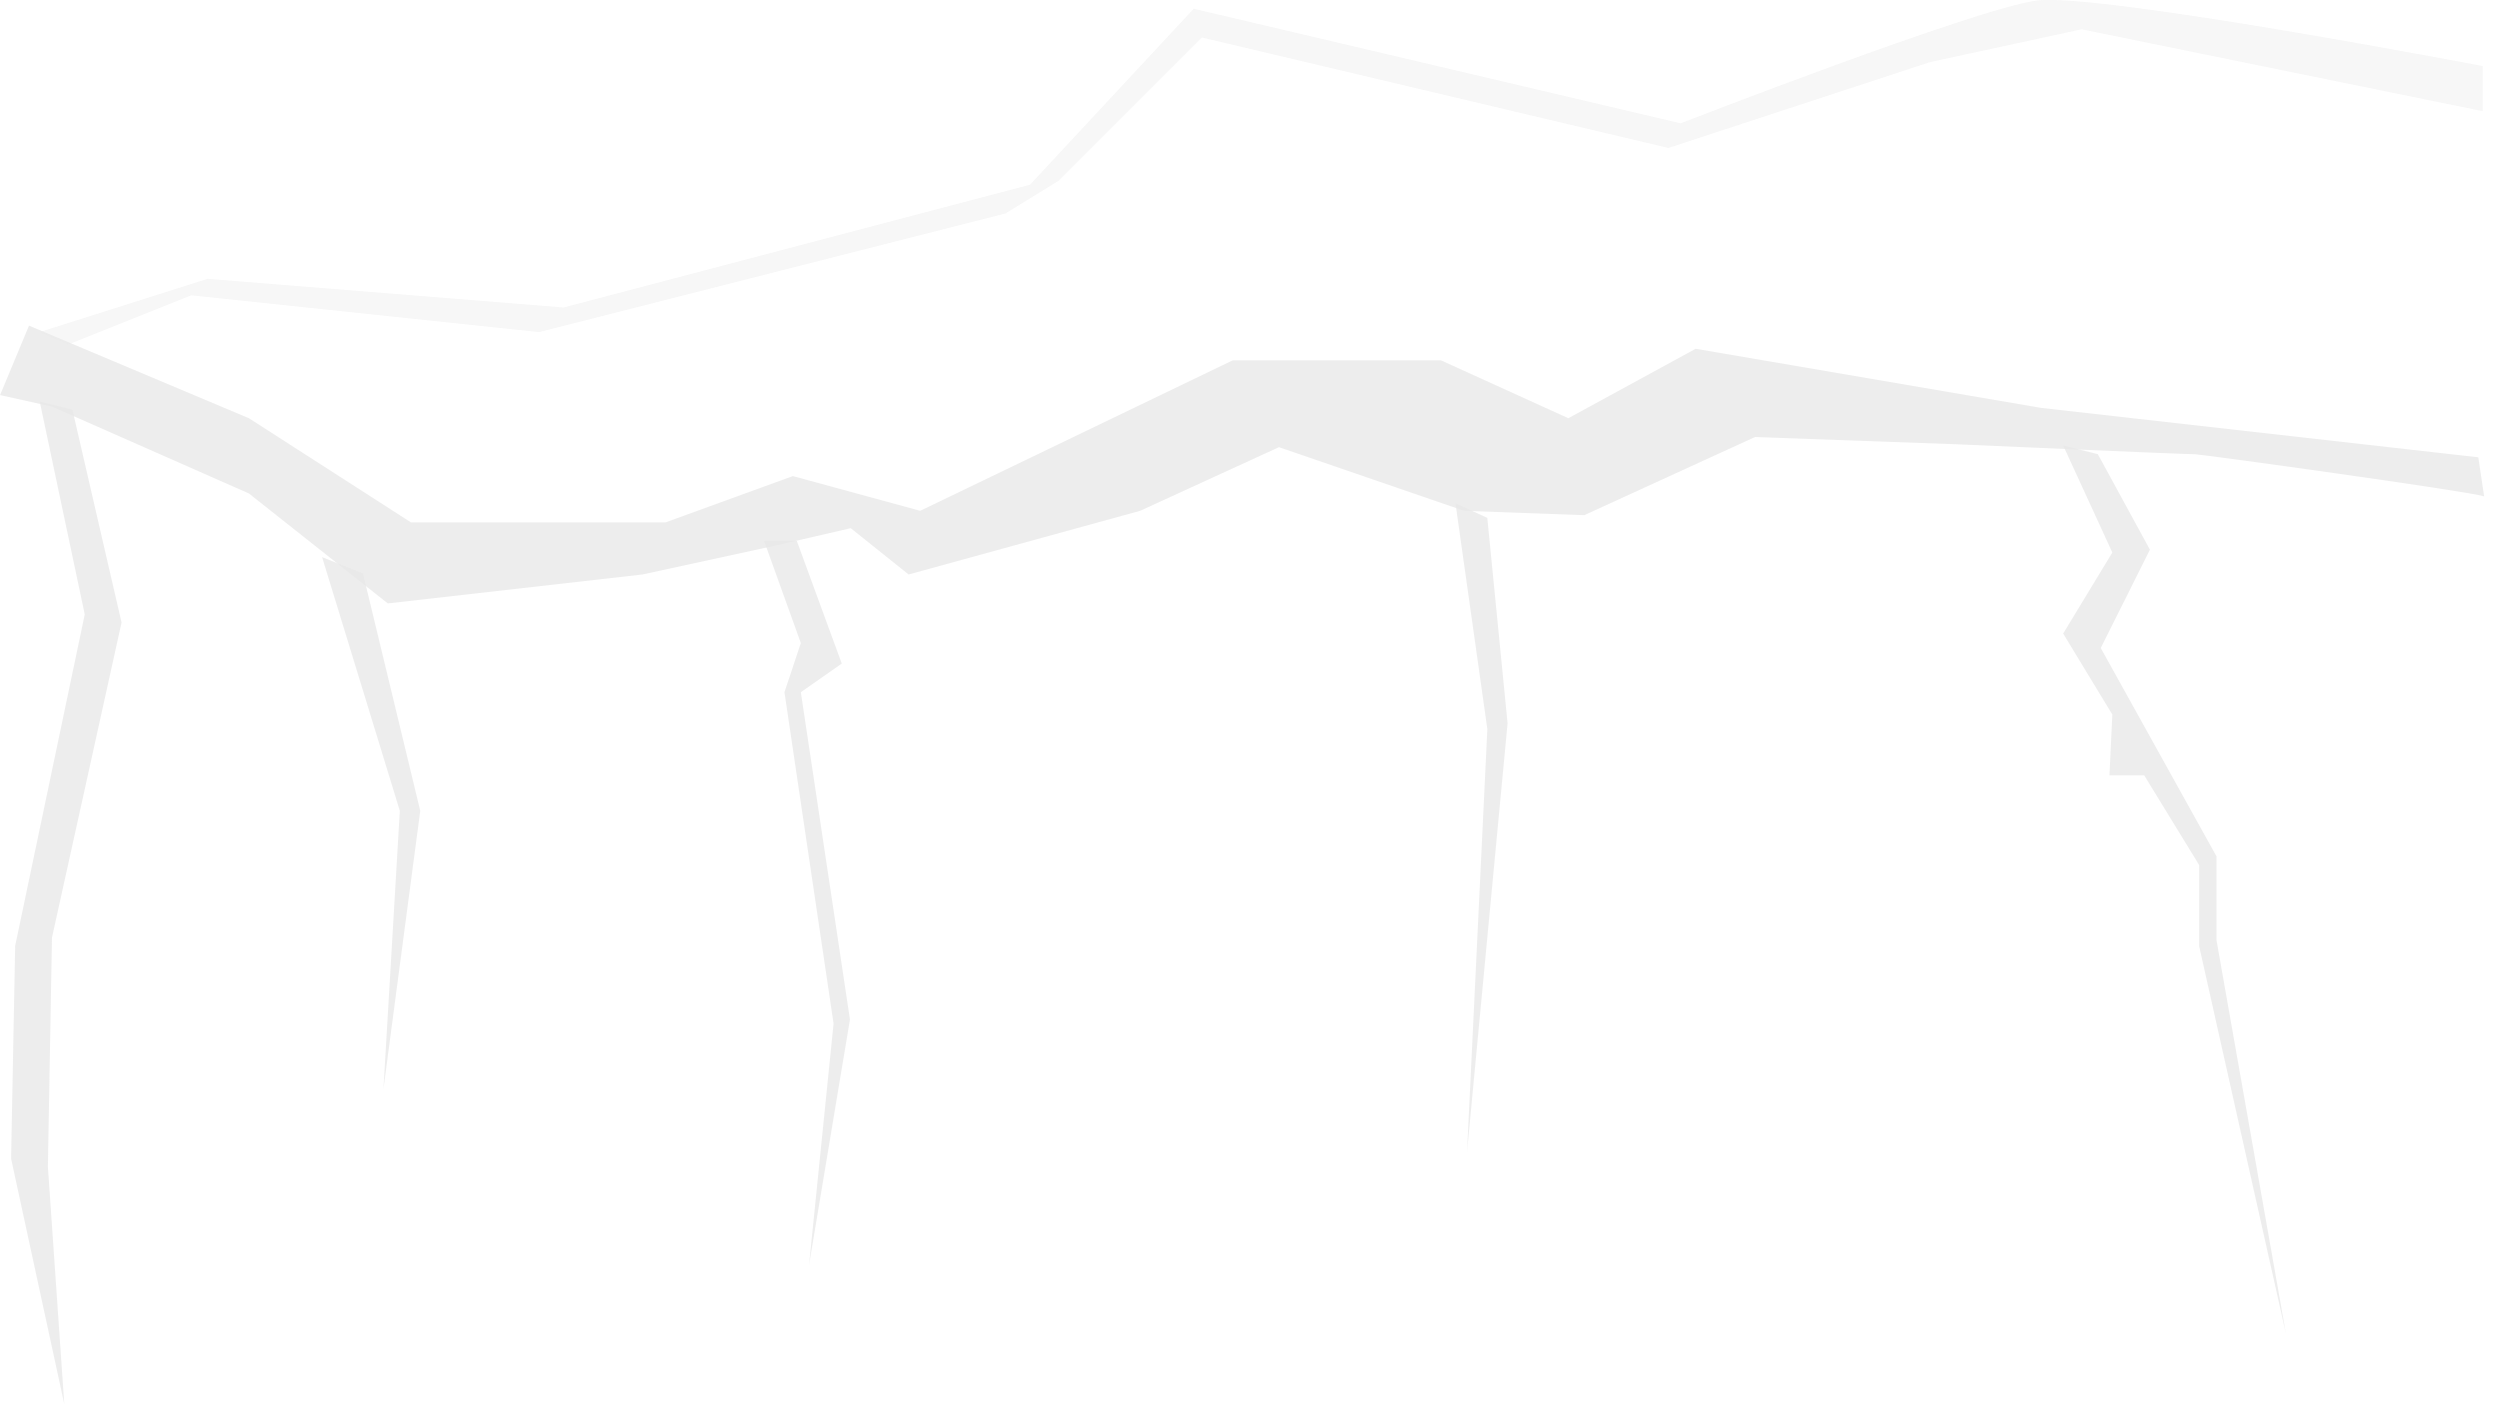
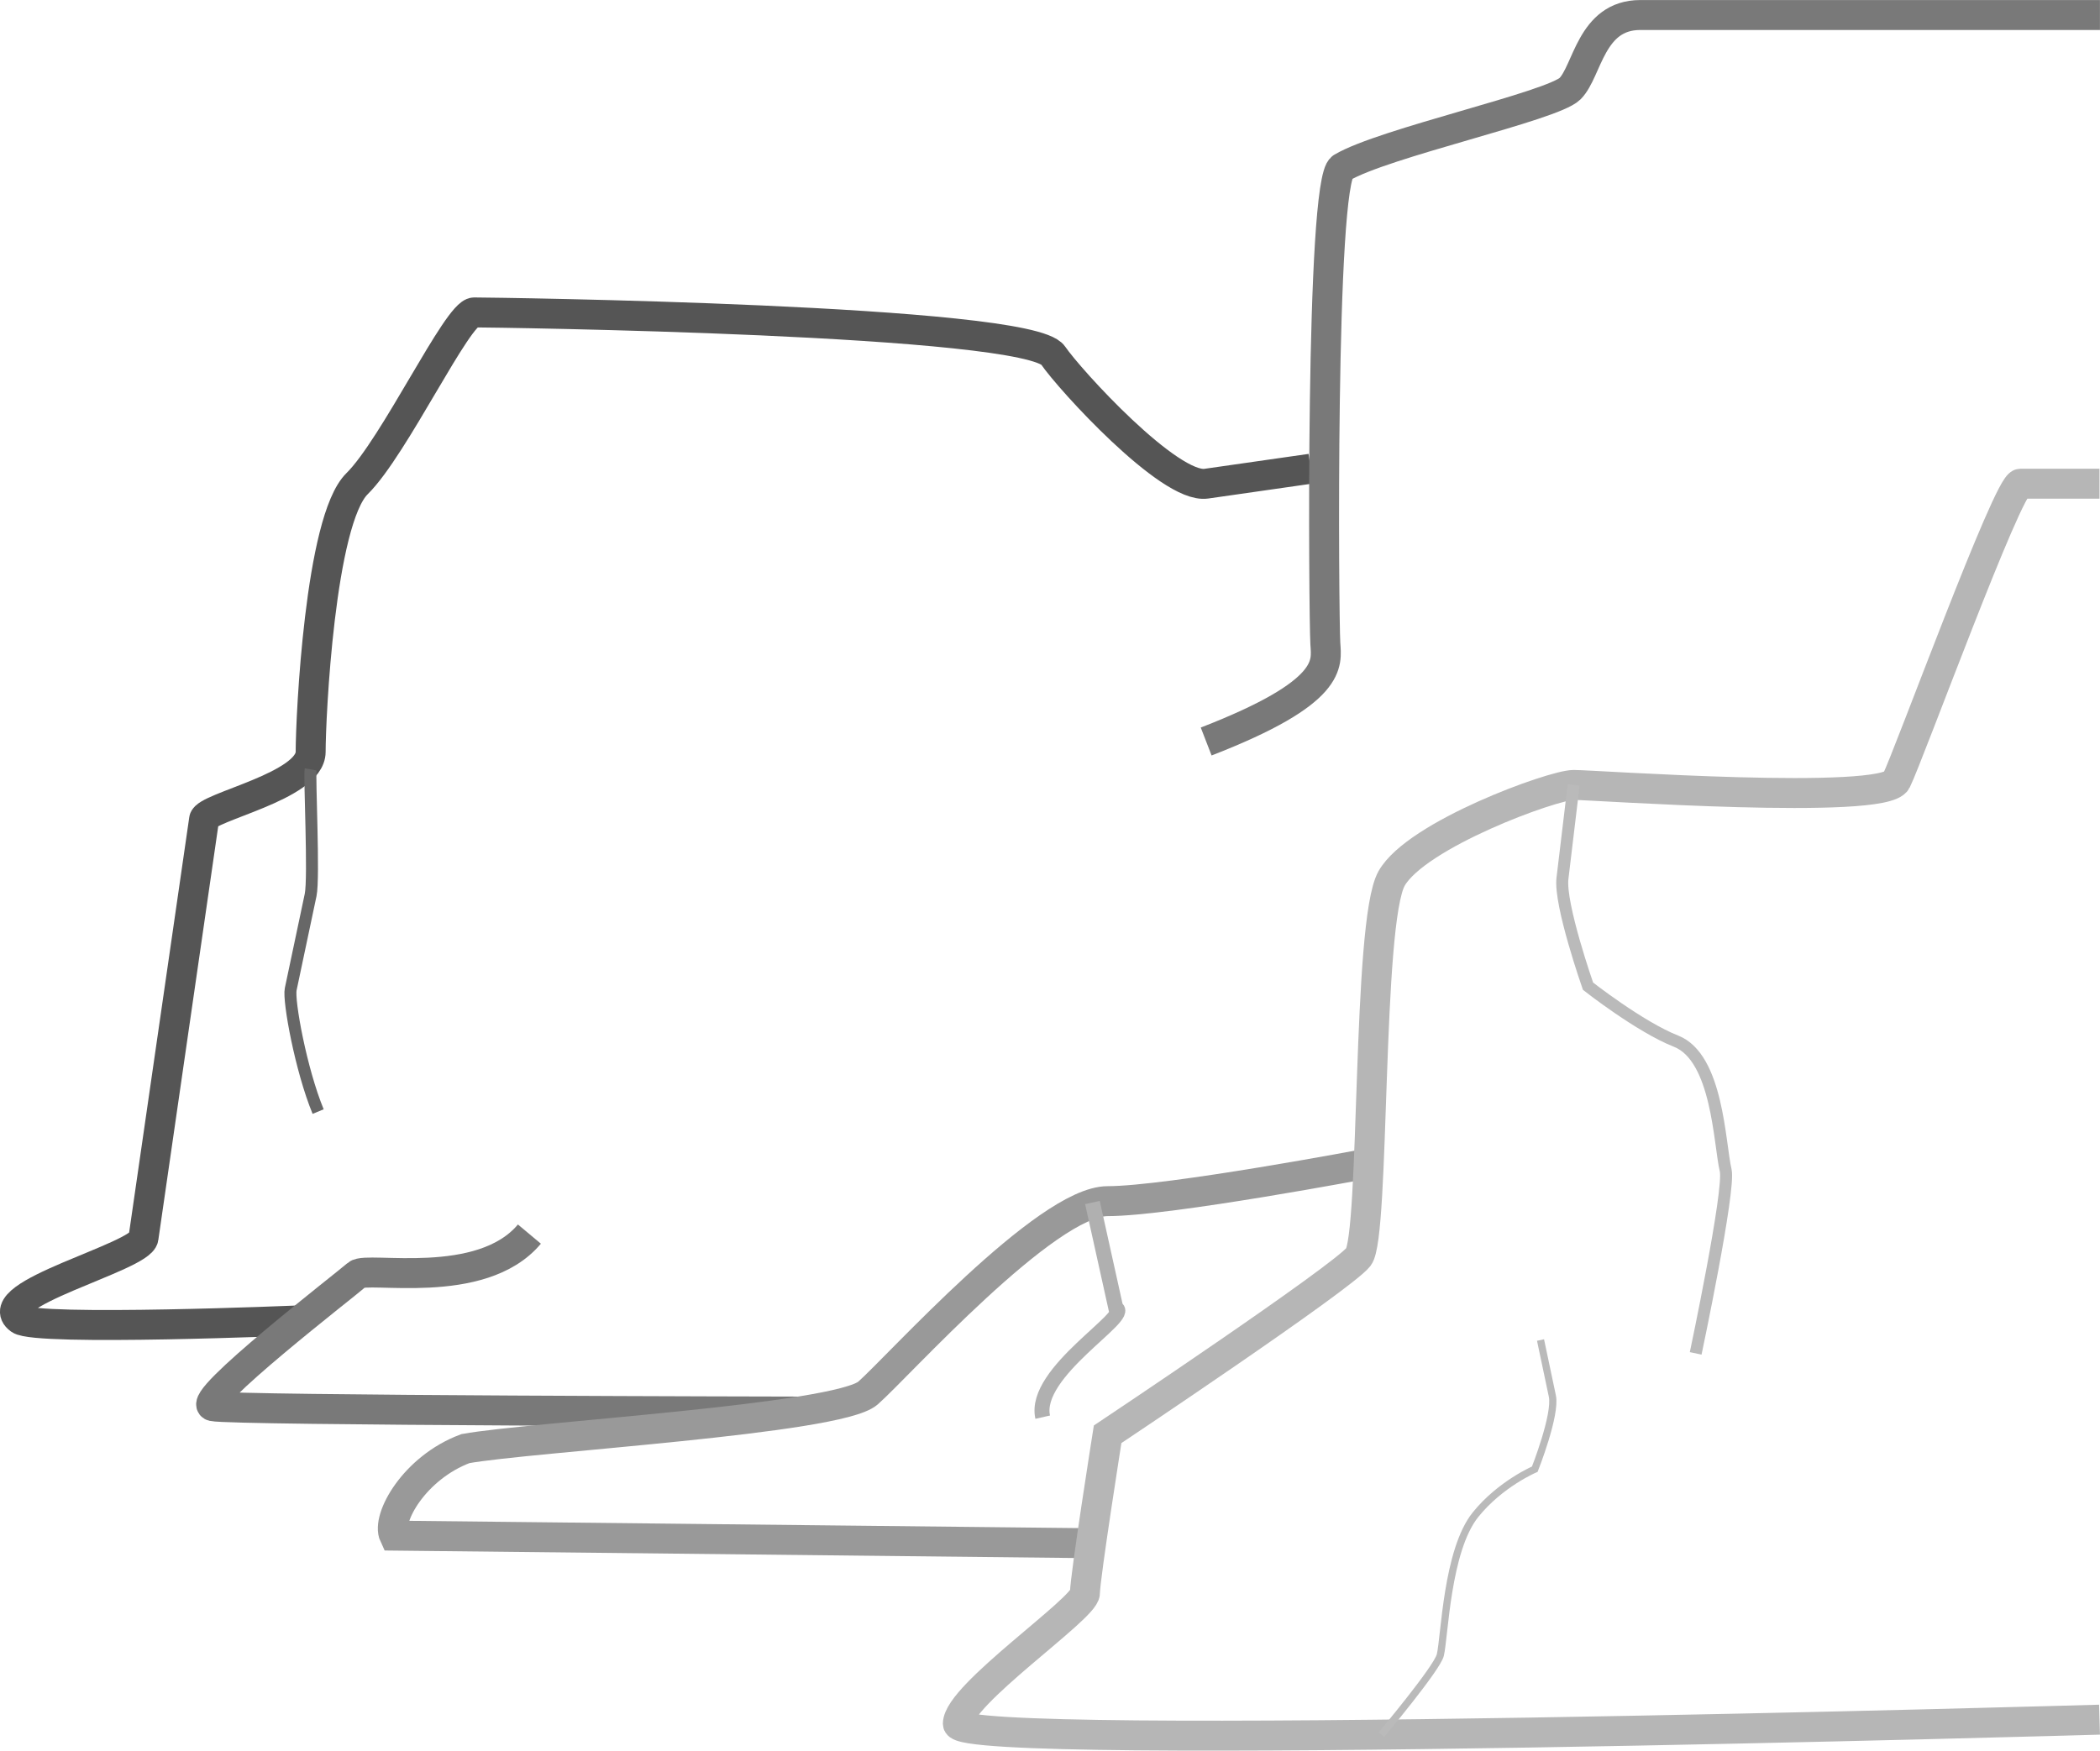
- <svg xmlns="http://www.w3.org/2000/svg" width="54" height="30.5" viewBox="0 0 14.287 8.07" version="1.1" id="svg1">
+ <svg xmlns="http://www.w3.org/2000/svg" width="70.105" height="58.456" viewBox="0 0 18.549 15.466" version="1.1" id="svg1">
  <defs id="defs1" />
  <g id="layer1" transform="matrix(0.2755964,0,0,0.2798898,-0.2755964,-0.3826619)">
-     <g id="g91" style="display:inline;fill:#e8e8e8;fill-opacity:0.777;stroke:none;stroke-opacity:1" transform="matrix(-0.9600391,0,0,0.9453125,52.48209,-129.3828)">
-       <path style="opacity:1;fill:#e8e8e8;fill-opacity:0.777;stroke:none;stroke-width:0.205;stroke-linecap:round;paint-order:markers stroke fill" d="m 0.094,148.192 9.442,-1.067 7.464,-1.277 2.75,1.5 2.75,-1.25 h 4.5 l 6.75,3.25 2.75,-0.75 2.75,1 h 5.5 l 3.5,-2.25 4.75,-2 0.625,1.5 -1.125,0.25 -4.25,1.875 -3,2.375 -5.5,-0.625 -2.875,-0.625 -1.625,-0.375 -1.25,1 -5,-1.375 -3,-1.375 -4,1.375 -2.594,0.094 -3.688,-1.688 -4.344,0.156 c 0,0 -4.863,0.214 -5.165,0.216 -0.133,8.3e-4 -5.911,0.799 -6.241,0.909" id="path61" />
-       <path style="opacity:1;fill:#e8e8e8;fill-opacity:0.777;stroke:none;stroke-width:0.205;stroke-linecap:round;paint-order:markers stroke fill" d="m 52.768,146.99 -0.972,4.596 1.503,7.159 0.088,4.596 -1.149,5.303 0.354,-5.127 -0.088,-4.95 -1.503,-6.806 1.061,-4.596" id="path71" />
-       <path style="opacity:1;fill:#e8e8e8;fill-opacity:0.777;stroke:none;stroke-width:0.205;stroke-linecap:round;paint-order:markers stroke fill" d="m 46.669,150.349 -1.679,5.48 0.354,6.01 -0.795,-6.01 1.237,-5.127" id="path78" />
-       <path style="opacity:1;fill:#e8e8e8;fill-opacity:0.777;stroke:none;stroke-width:0.205;stroke-linecap:round;paint-order:markers stroke fill" d="m 36.416,149.995 -0.972,2.652 0.884,0.619 -1.061,7.071 0.884,5.303 -0.53,-5.215 1.061,-7.159 -0.354,-1.061 0.795,-2.21" id="path84" />
-       <path style="opacity:1;fill:#e8e8e8;fill-opacity:0.777;stroke:none;stroke-width:0.205;stroke-linecap:round;paint-order:markers stroke fill" d="m 21.5,149.5 -0.438,4.438 0.875,9.25 -0.438,-9.125 0.688,-4.875" id="path86" />
-       <path style="opacity:1;fill:#e8e8e8;fill-opacity:0.777;stroke:none;stroke-width:0.205;stroke-linecap:round;paint-order:markers stroke fill" d="m 8.312,148.125 -1.125,2.062 1.062,2.125 -2.5,4.5 v 1.812 l -1.5,8.5 1.875,-8.375 v -1.75 l 1.187,-1.938 h 0.75 l -0.062,-1.312 1.062,-1.75 -1.062,-1.75 1.062,-2.312" id="path90" />
-       <path style="display:inline;opacity:0.487;fill:#e8e8e8;fill-opacity:0.777;stroke:none;stroke-width:0.205;stroke-linecap:round;stroke-opacity:1;paint-order:markers stroke fill" d="m 52.768,145.487 -3.624,-1.149 -7.69,0.619 -10.076,-2.652 -3.536,-3.801 -10.518,2.475 c 0,0 -6.364,-2.475 -7.69,-2.652 C 8.309,138.151 0,139.742 0,139.742 v 0.972 l 8.662,-1.768 3.27,0.707 5.657,1.856 10.076,-2.386 3.094,3.094 1.149,0.707 10.076,2.563 7.513,-0.795 2.652,1.061" id="path149" />
+     <g id="g216" style="display:inline;stroke:#340ae4;stroke-opacity:1" transform="matrix(0.9600391,0,0,0.9453125,-75.71594,-93.96681)">
+       <path style="fill:none;stroke:#555555;stroke-width:1px;stroke-linecap:butt;stroke-linejoin:miter;stroke-opacity:1;fill-opacity:0" d="m 89.935,144.937 c 0,0 -8.816,0.37 -9.368,-0.034 -1.123,-0.821 4.039,-2.077 4.132,-2.716 l 2.024,-13.984 c 0.059,-0.41 3.557,-1.094 3.557,-2.25 0,-1.156 0.309,-7.733 1.549,-8.954 1.24,-1.22 3.356,-5.719 3.909,-5.719 0.552,0 18.507,0.231 19.326,1.434 0.552,0.811 3.885,4.461 5.113,4.285 l 3.489,-0.5" id="path214" />
+       <path style="display:inline;opacity:1;fill:none;stroke:#797979;stroke-width:1px;stroke-linecap:butt;stroke-linejoin:miter;stroke-opacity:1;fill-opacity:0" d="m 150.014,101.349 h -0.6 -14.746 c -1.657,0 -1.758,1.873 -2.344,2.459 -0.586,0.586 -6.226,1.808 -7.617,2.637 -0.727,0.433 -0.605,15.002 -0.553,15.889 0.039,0.667 0.303,1.615 -3.978,3.274 m -22.593,16.448 c -1.609,1.924 -5.43,1.059 -5.754,1.352 -0.324,0.293 -5.451,4.248 -4.817,4.395 0.635,0.146 19.575,0.179 19.575,0.179" id="path210" />
+       <path style="display:inline;opacity:1;fill:none;stroke:#999999;stroke-width:1px;stroke-linecap:butt;stroke-linejoin:miter;stroke-opacity:1;fill-opacity:0" d="m 116.334,152.378 -23.265,-0.253 c -0.272,-0.577 0.673,-2.269 2.378,-2.906 2.157,-0.391 12.439,-0.977 13.439,-1.855 1,-0.879 5.951,-6.408 8,-6.408 2.049,0 8.718,-1.264 8.718,-1.264" id="path208" />
+       <path style="display:inline;opacity:1;fill:none;stroke:#b6b6b6;stroke-width:1px;stroke-linecap:butt;stroke-linejoin:miter;stroke-opacity:1;fill-opacity:0" d="m 150,158.27 c 0,0 -38.114,1.105 -38.114,0.138 0,-0.967 4.243,-3.848 4.243,-4.365 0,-0.518 0.757,-5.302 0.757,-5.302 0,0 7.824,-5.219 8.376,-5.924 0.552,-0.705 0.276,-11.172 1.105,-12.637 0.829,-1.465 5.386,-3.122 6.077,-3.122 0.691,0 10.358,0.691 10.772,-0.138 0.414,-0.829 3.729,-9.921 4.143,-9.921 0.414,0 2.64,0 2.64,0" id="path207" />
+       <path style="display:inline;opacity:1;fill:none;stroke:#676767;stroke-width:0.4;stroke-linecap:butt;stroke-linejoin:miter;stroke-dasharray:none;stroke-opacity:1;fill-opacity:0" d="m 90.279,126.538 c -0.046,0.244 0.123,3.614 0,4.195 l -0.665,3.147 c -0.081,0.382 0.342,2.696 0.916,4.085" id="path228" />
+       <path style="display:inline;opacity:1;fill:none;stroke:#bababa;stroke-width:0.4;stroke-linecap:butt;stroke-linejoin:miter;stroke-dasharray:none;stroke-opacity:1;fill-opacity:0" d="m 136.518,146.039 c 0,0 1.156,-5.462 1.001,-6.114 -0.21,-0.883 -0.263,-3.763 -1.657,-4.311 -1.207,-0.475 -2.938,-1.835 -2.938,-1.835 0,0 -0.958,-2.734 -0.854,-3.599 l 0.374,-3.122" id="path229" />
+       <path style="display:inline;opacity:1;fill:none;stroke:#bababa;stroke-width:0.24;stroke-linecap:butt;stroke-linejoin:miter;stroke-dasharray:none;stroke-opacity:1;fill-opacity:0" d="m 126.027,158.77 c 0,0 1.86,-2.216 1.966,-2.658 0.144,-0.599 0.215,-3.49 1.172,-4.683 0.828,-1.032 1.982,-1.523 1.982,-1.523 0,0 0.718,-1.817 0.586,-2.442 l -0.395,-1.871" id="path230" />
+       <path style="display:inline;opacity:1;fill:none;stroke:#b0b0b0;stroke-width:0.5;stroke-linecap:butt;stroke-linejoin:miter;stroke-dasharray:none;stroke-opacity:1;fill-opacity:0" d="m 116.379,141.001 0.781,3.525 c 0.582,0.237 -2.782,2.133 -2.441,3.643" id="path231" />
    </g>
  </g>
</svg>
